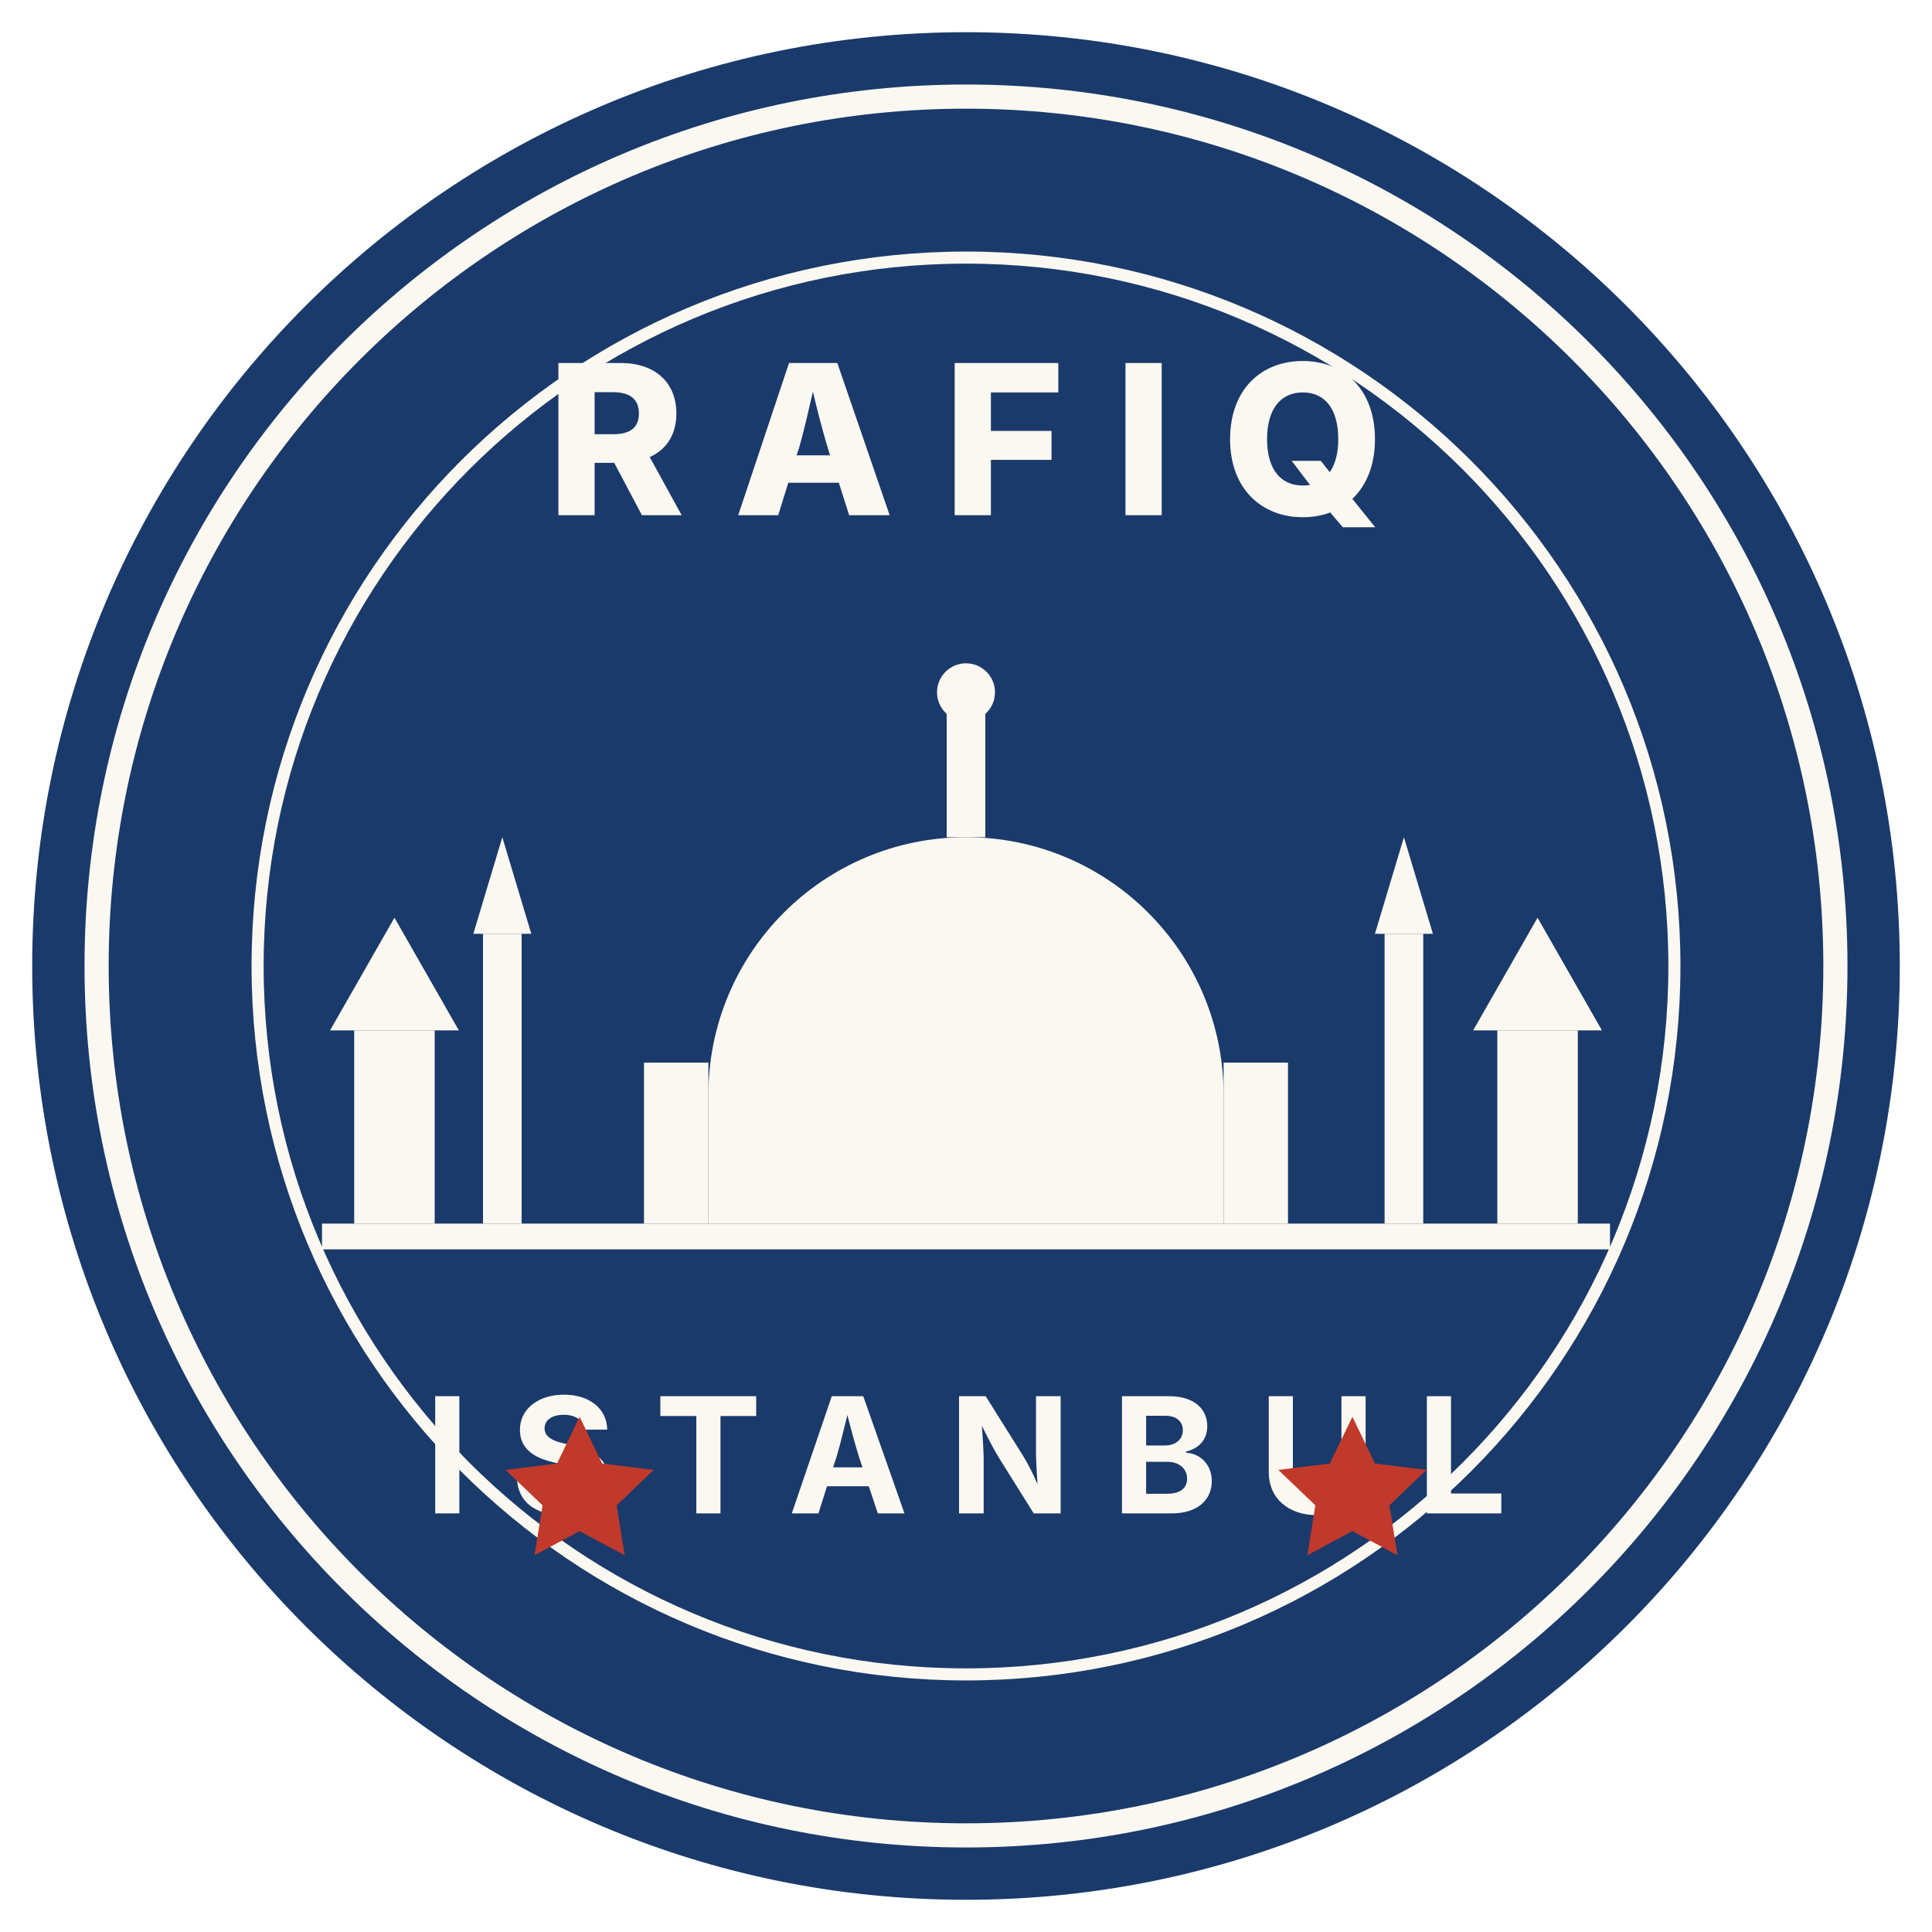
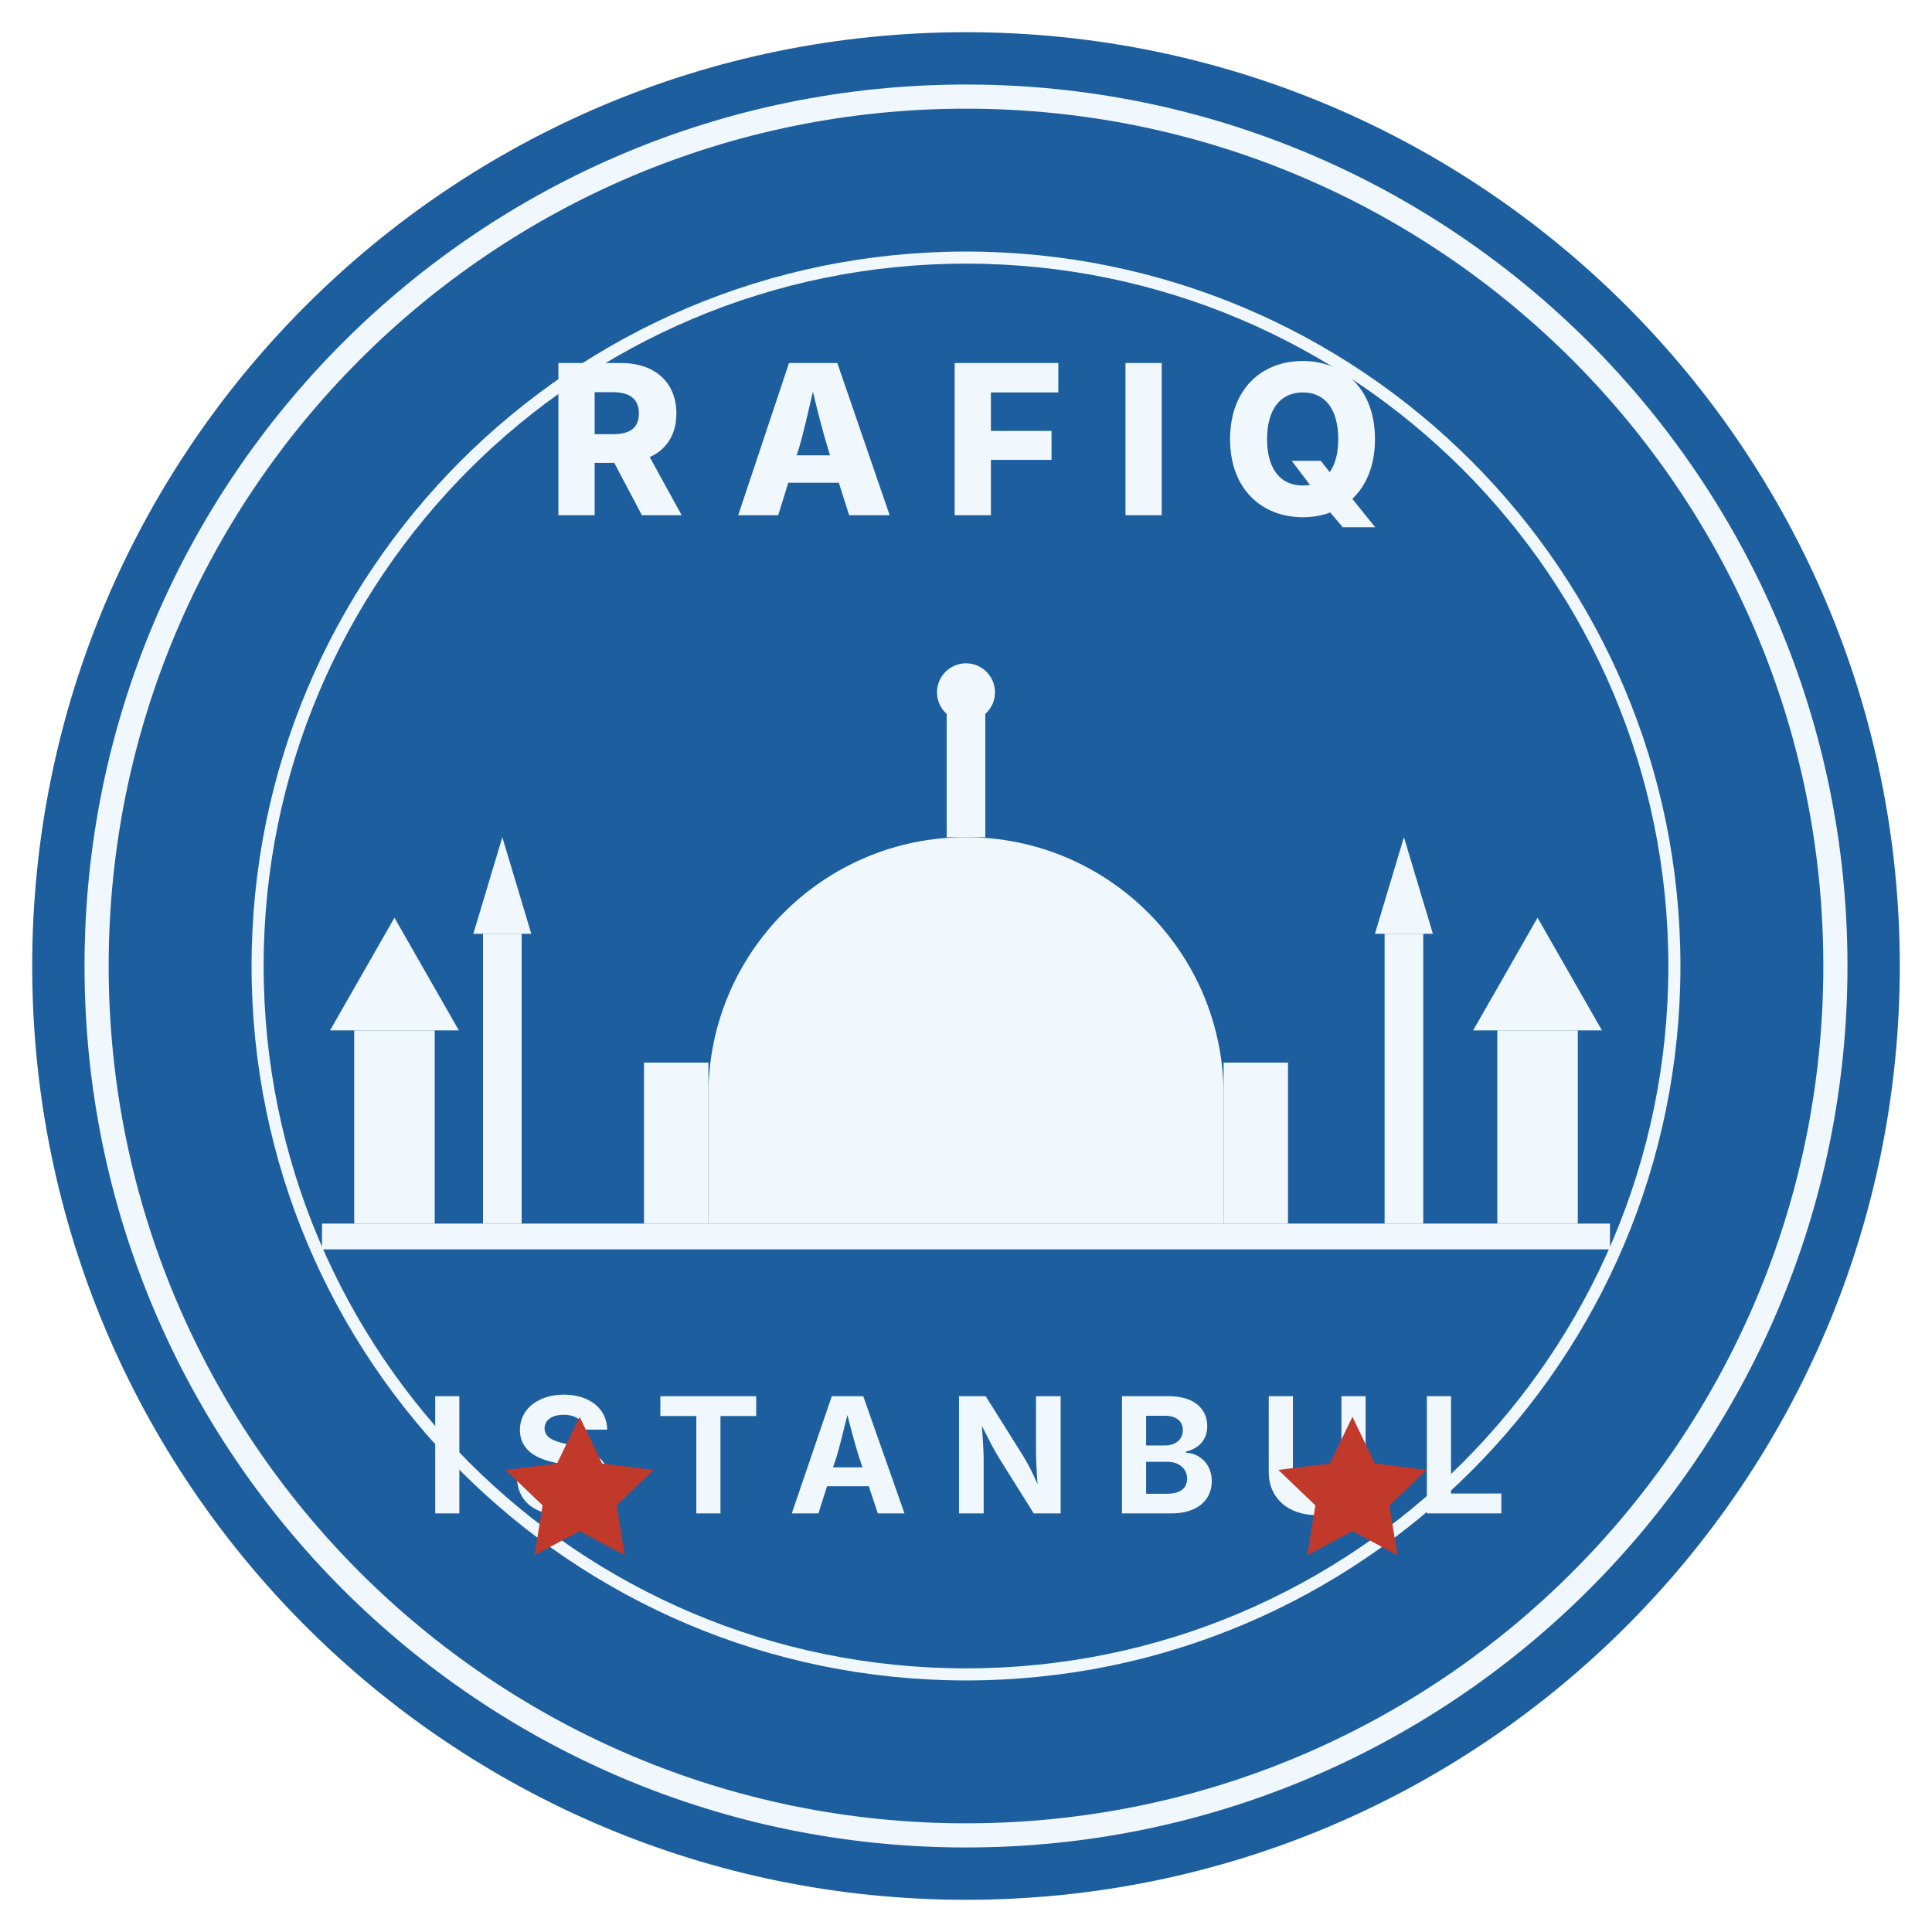
<svg xmlns="http://www.w3.org/2000/svg" viewBox="0 0 120 120">
-   <circle cx="60" cy="60" r="58" fill="#1a3a6b" />
-   <circle cx="60" cy="60" r="54" fill="none" stroke="#faf8f0" stroke-width="1.5" />
-   <circle cx="60" cy="60" r="44" fill="none" stroke="#faf8f0" stroke-width="0.75" />
-   <text x="60" y="32" text-anchor="middle" fill="#faf8f0" font-family="Montserrat, Inter, sans-serif" font-size="13" font-weight="800" letter-spacing="3">RAFIQ</text>
-   <g fill="#faf8f0">
+   <circle cx="60" cy="60" r="58" fill="#1d5f9e" />
+   <circle cx="60" cy="60" r="54" fill="none" stroke="#f1f8fd" stroke-width="1.5" />
+   <circle cx="60" cy="60" r="44" fill="none" stroke="#f1f8fd" stroke-width="0.75" />
+   <text x="60" y="32" text-anchor="middle" fill="#f1f8fd" font-family="Montserrat, Inter, sans-serif" font-size="13" font-weight="800" letter-spacing="3">RAFIQ</text>
+   <g fill="#f1f8fd">
    <rect x="30" y="58" width="2.4" height="18" />
    <polygon points="31.2,52 33,58 29.4,58" />
    <rect x="86" y="58" width="2.4" height="18" />
    <polygon points="87.2,52 89,58 85.4,58" />
    <path d="M44 76 v-8 a16 16 0 0 1 32 0 v8 z" />
    <rect x="58.8" y="44" width="2.4" height="8" />
    <circle cx="60" cy="43" r="1.8" />
    <rect x="40" y="66" width="4" height="10" />
    <rect x="76" y="66" width="4" height="10" />
    <rect x="22" y="64" width="5" height="12" />
    <polygon points="24.5,57 28.5,64 20.5,64" />
    <rect x="93" y="64" width="5" height="12" />
    <polygon points="95.5,57 99.5,64 91.5,64" />
    <rect x="20" y="76" width="80" height="1.6" />
  </g>
-   <text x="60" y="94" text-anchor="middle" fill="#faf8f0" font-family="Montserrat, Inter, sans-serif" font-size="10" font-weight="700" letter-spacing="2.5">ISTANBUL</text>
+   <text x="60" y="94" text-anchor="middle" fill="#f1f8fd" font-family="Montserrat, Inter, sans-serif" font-size="10" font-weight="700" letter-spacing="2.5">ISTANBUL</text>
  <g fill="#c0392b">
    <path d="M36 88 l1.4 2.9 3.2 .4 -2.3 2.2 .5 3.1 -2.8 -1.5 -2.8 1.5 .5 -3.1 -2.3 -2.2 3.2 -.4 z" />
    <path d="M84 88 l1.4 2.9 3.2 .4 -2.3 2.2 .5 3.1 -2.8 -1.5 -2.8 1.5 .5 -3.1 -2.3 -2.2 3.2 -.4 z" />
  </g>
</svg>
